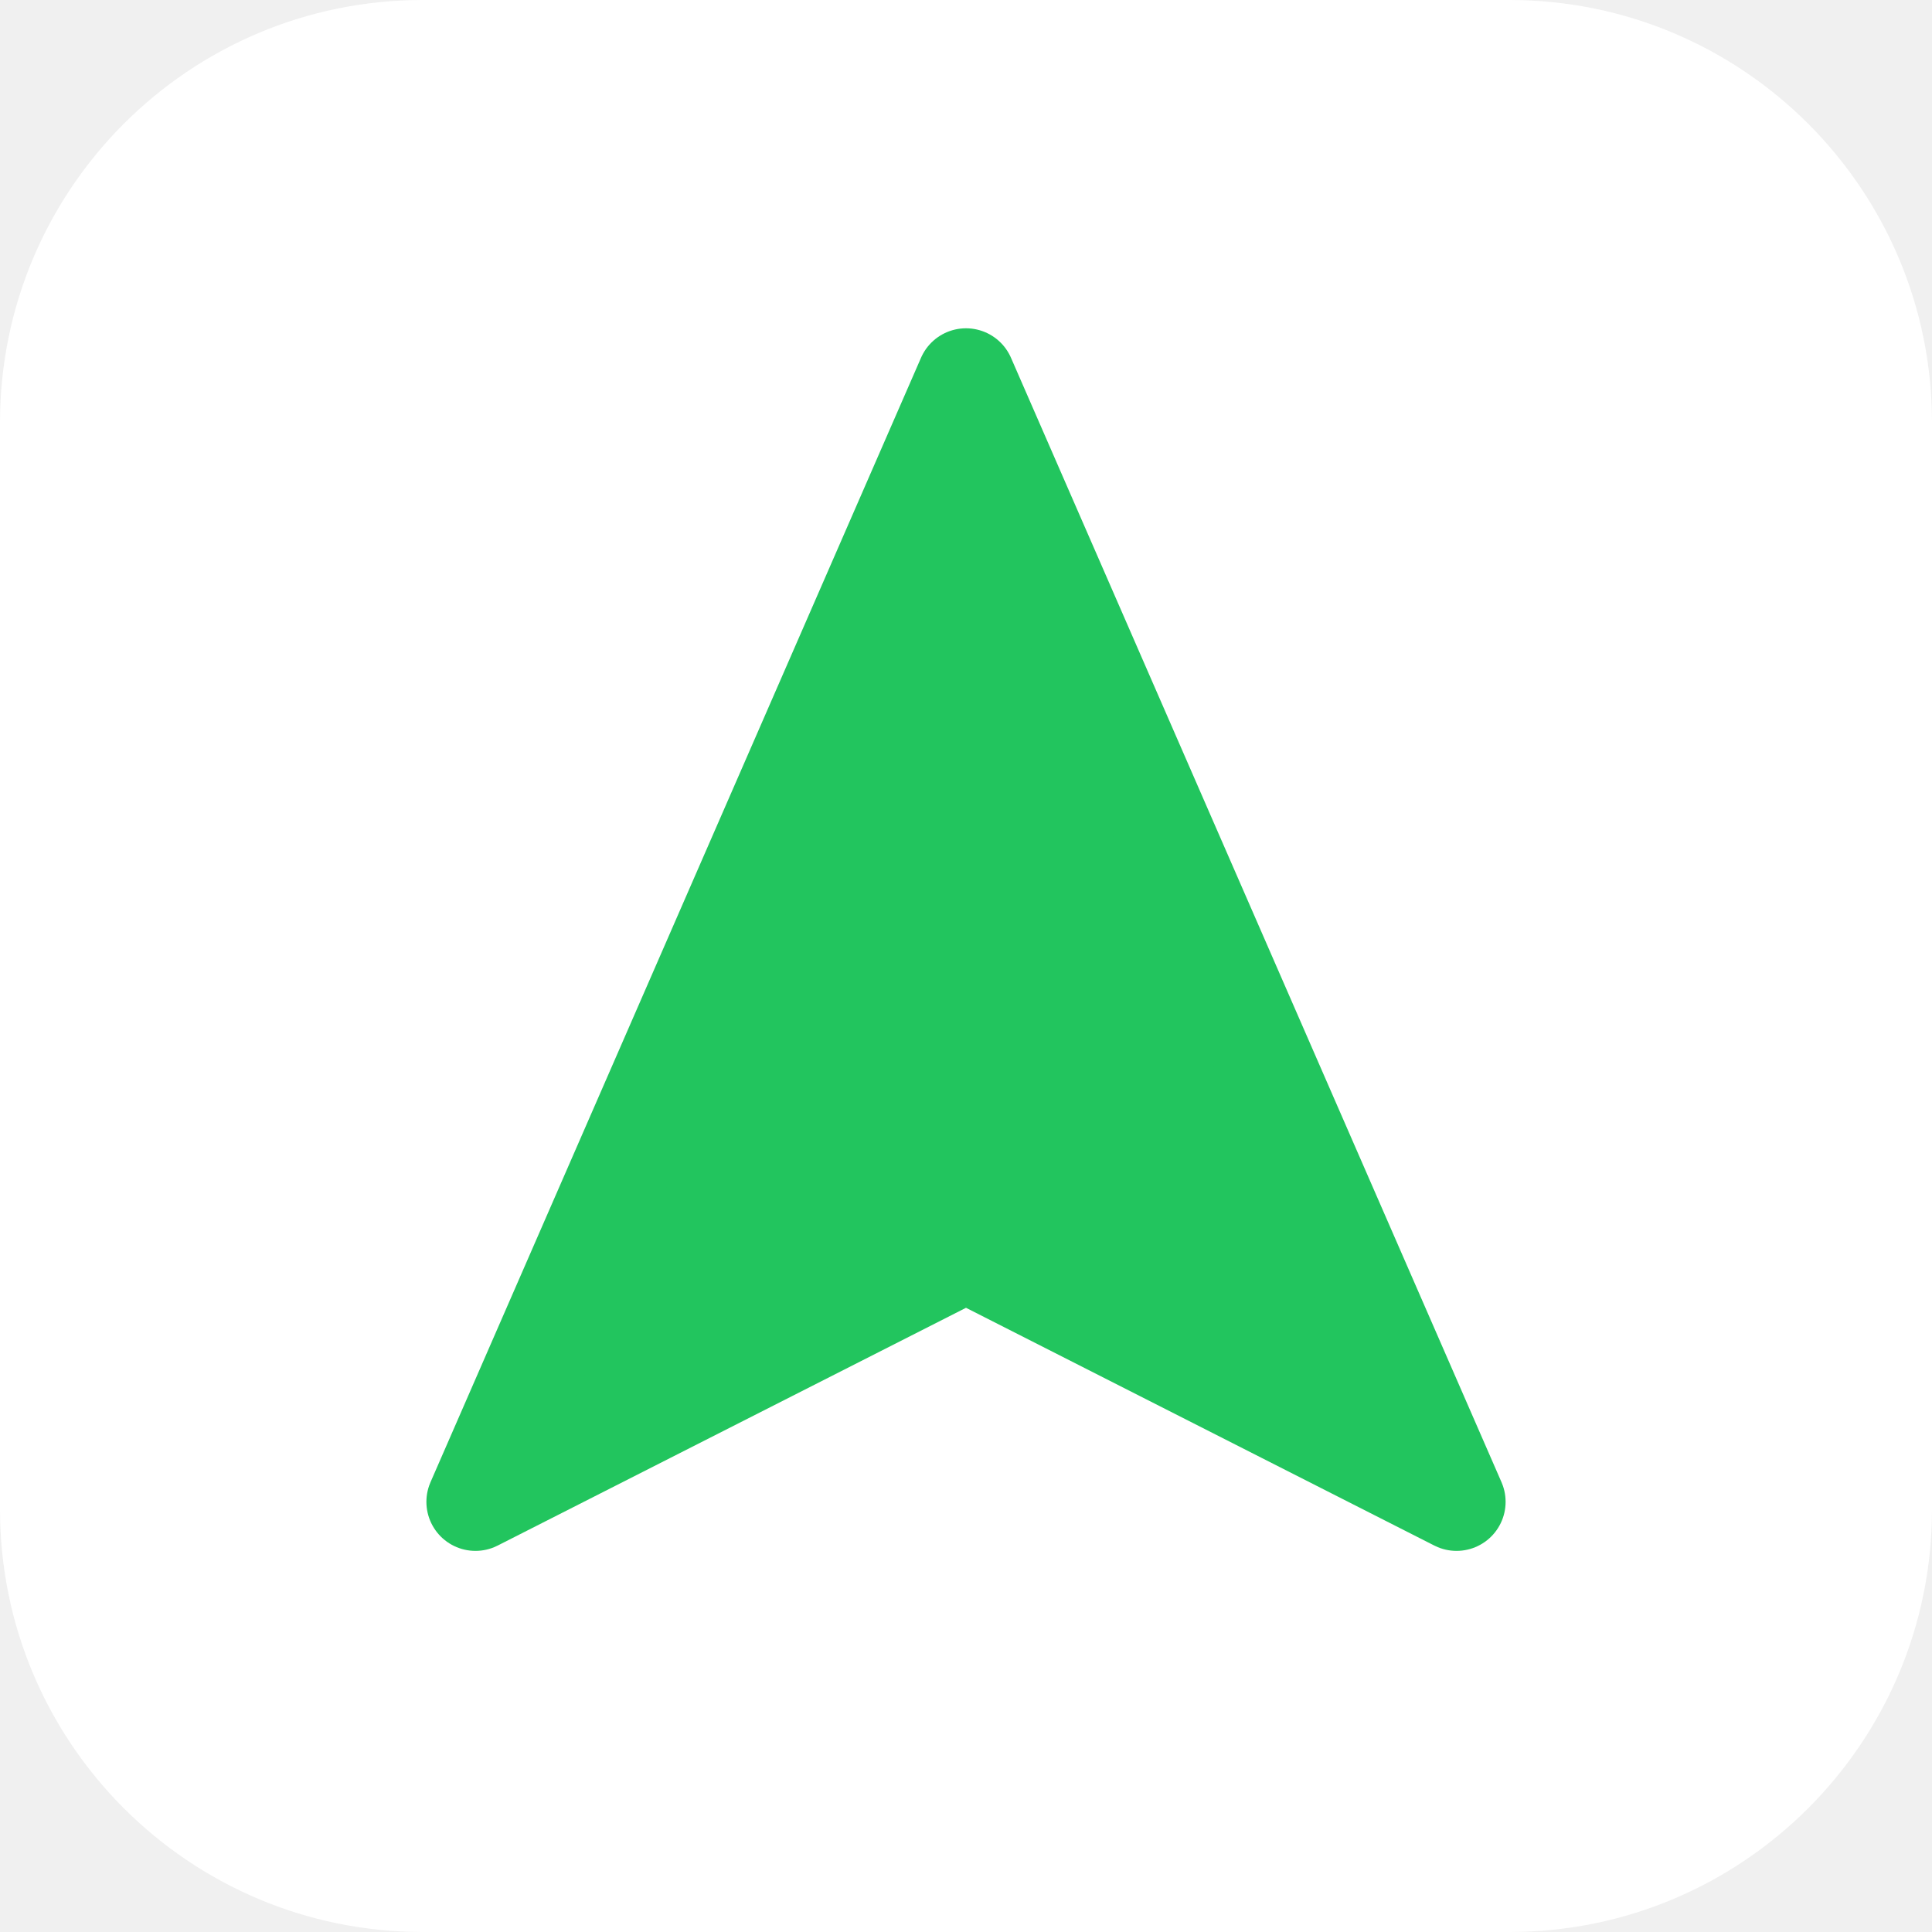
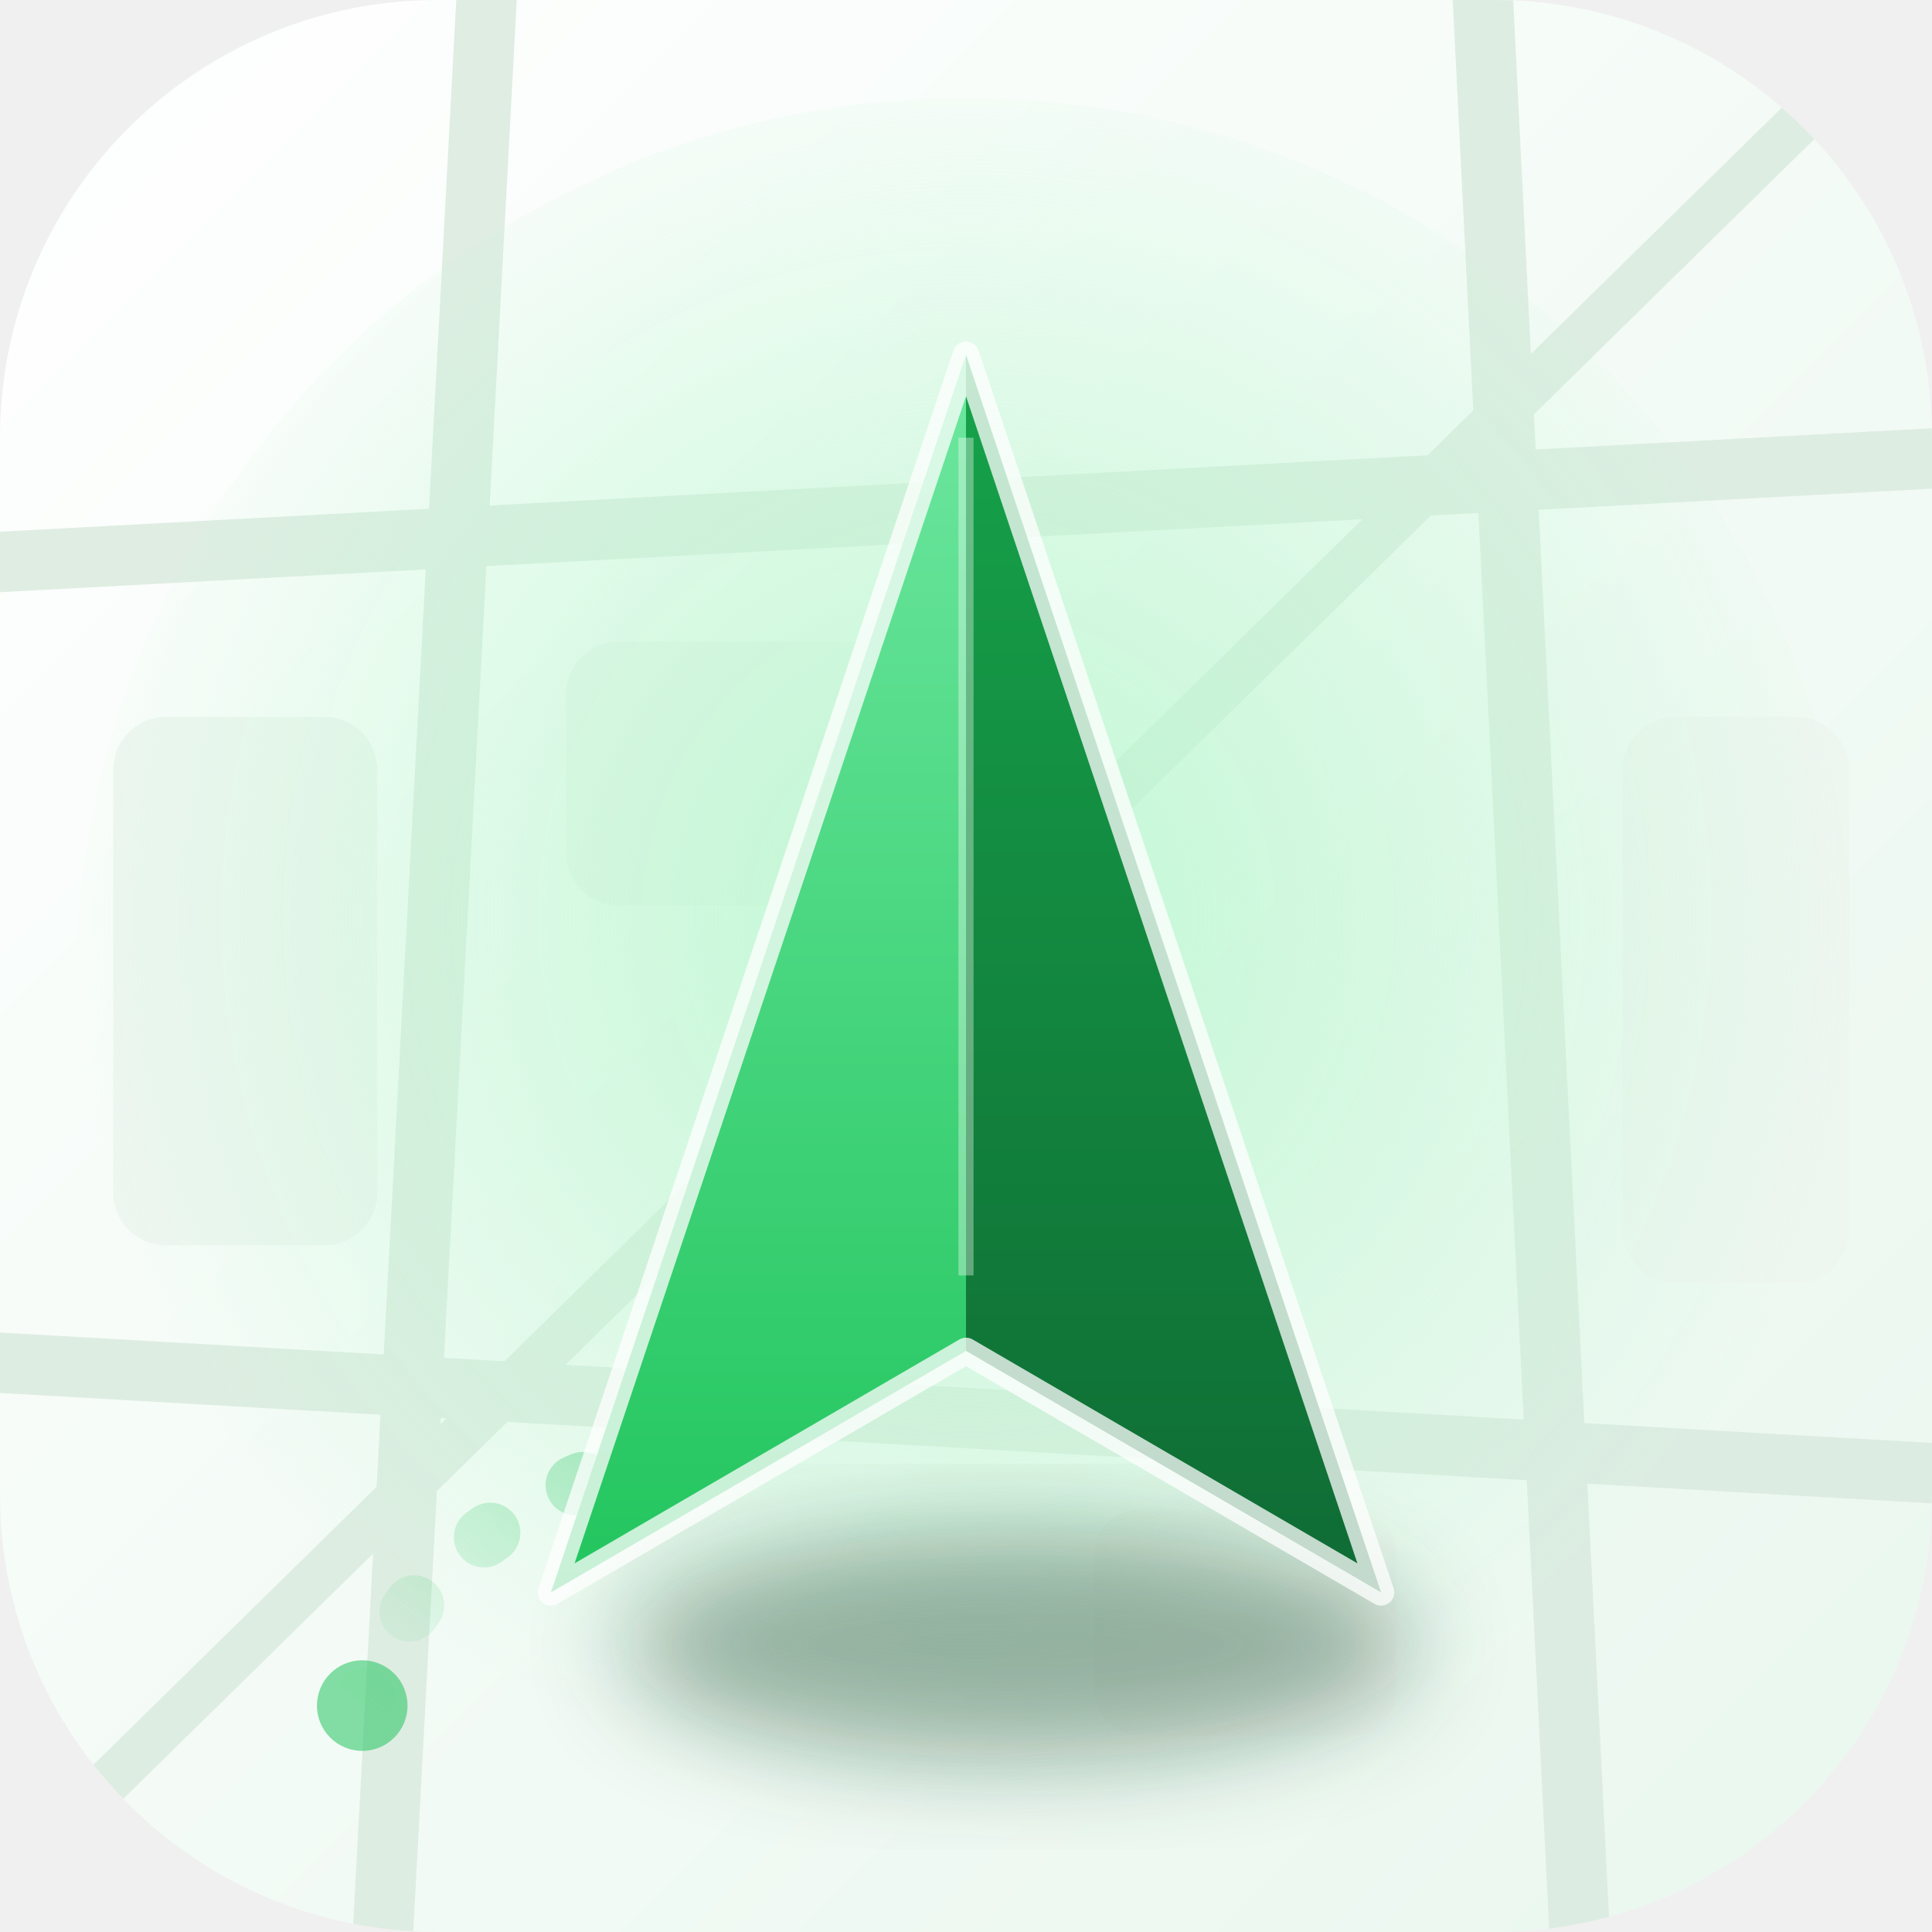
- <svg xmlns="http://www.w3.org/2000/svg" viewBox="0 0 512 512">
-   <rect width="512" height="512" rx="112" fill="#ffffff" />
-   <path d="M256 100 L386 398 L256 332 L126 398 Z" fill="#22c55e" stroke="#22c55e" stroke-width="26" stroke-linejoin="round" />
+ <svg xmlns="http://www.w3.org/2000/svg" viewBox="0 0 512 512" width="512" height="512">
+   <defs>
+     <linearGradient id="bg" x1="0" y1="0" x2="1" y2="1">
+       <stop offset="0" stop-color="#ffffff" />
+       <stop offset="1" stop-color="#e9f7ee" />
+     </linearGradient>
+     <radialGradient id="glow" cx=".5" cy=".46" r=".5">
+       <stop offset="0" stop-color="#bbf7d0" stop-opacity=".95" />
+       <stop offset="1" stop-color="#bbf7d0" stop-opacity="0" />
+     </radialGradient>
+     <linearGradient id="L" x1="0" y1="0" x2="0" y2="1">
+       <stop offset="0" stop-color="#6ee7a0" />
+       <stop offset="1" stop-color="#22c55e" />
+     </linearGradient>
+     <linearGradient id="R" x1="0" y1="0" x2="0" y2="1">
+       <stop offset="0" stop-color="#16a34a" />
+       <stop offset="1" stop-color="#0f6b34" />
+     </linearGradient>
+     <linearGradient id="rt" x1="0" y1="1" x2="1" y2="0">
+       <stop offset="0" stop-color="#22c55e" stop-opacity="0" />
+       <stop offset="1" stop-color="#22c55e" stop-opacity=".55" />
+     </linearGradient>
+     <filter id="sh" x="-30%" y="-30%" width="160%" height="170%">
+       <feGaussianBlur stdDeviation="13" />
+     </filter>
+     <clipPath id="cp">
+       <rect width="512" height="512" rx="116" />
+     </clipPath>
+   </defs>
+   <g clip-path="url(#cp)">
+     <rect width="512" height="512" fill="url(#bg)" />
+     <g stroke="#dcebe0" stroke-width="16" stroke-linecap="round" fill="none" opacity=".9">
+       <path d="M-20 150 L540 120" />
+       <path d="M-20 360 L540 392" />
+       <path d="M130 -20 L100 540" />
+       <path d="M392 -20 L420 540" />
+       <path d="M-20 520 L520 -10" stroke-width="12" />
+     </g>
+     <g fill="#eef6f0">
+       <rect x="150" y="170" width="100" height="70" rx="14" />
+       <rect x="290" y="400" width="80" height="60" rx="12" />
+       <rect x="30" y="190" width="70" height="140" rx="14" />
+       <rect x="430" y="190" width="60" height="150" rx="14" />
+     </g>
+     <circle cx="256" cy="262" r="236" fill="url(#glow)" />
+     <g transform="translate(256 256) scale(1) translate(-256 -256)">
+       <path d="M96 452 C 120 380 200 392 232 352" stroke="url(#rt)" stroke-width="16" stroke-linecap="round" fill="none" stroke-dasharray="2 26" />
+       <circle cx="96" cy="452" r="12" fill="#22c55e" opacity=".55" />
+       <ellipse cx="270" cy="436" rx="104" ry="30" fill="#0b3d20" opacity=".38" filter="url(#sh)" />
+       <g transform="translate(0 8)">
+         <path d="M256 86 L146 414 L256 350 Z" fill="url(#L)" />
+         <path d="M256 86 L256 350 L366 414 Z" fill="url(#R)" />
+         <path d="M256 86 L146 414 L256 350 L366 414 Z" fill="none" stroke="#ffffff" stroke-opacity=".75" stroke-width="7" stroke-linejoin="round" />
+         <path d="M256 108 L256 330" stroke="#ffffff" stroke-opacity=".35" stroke-width="4" />
+       </g>
+     </g>
+   </g>
</svg>
